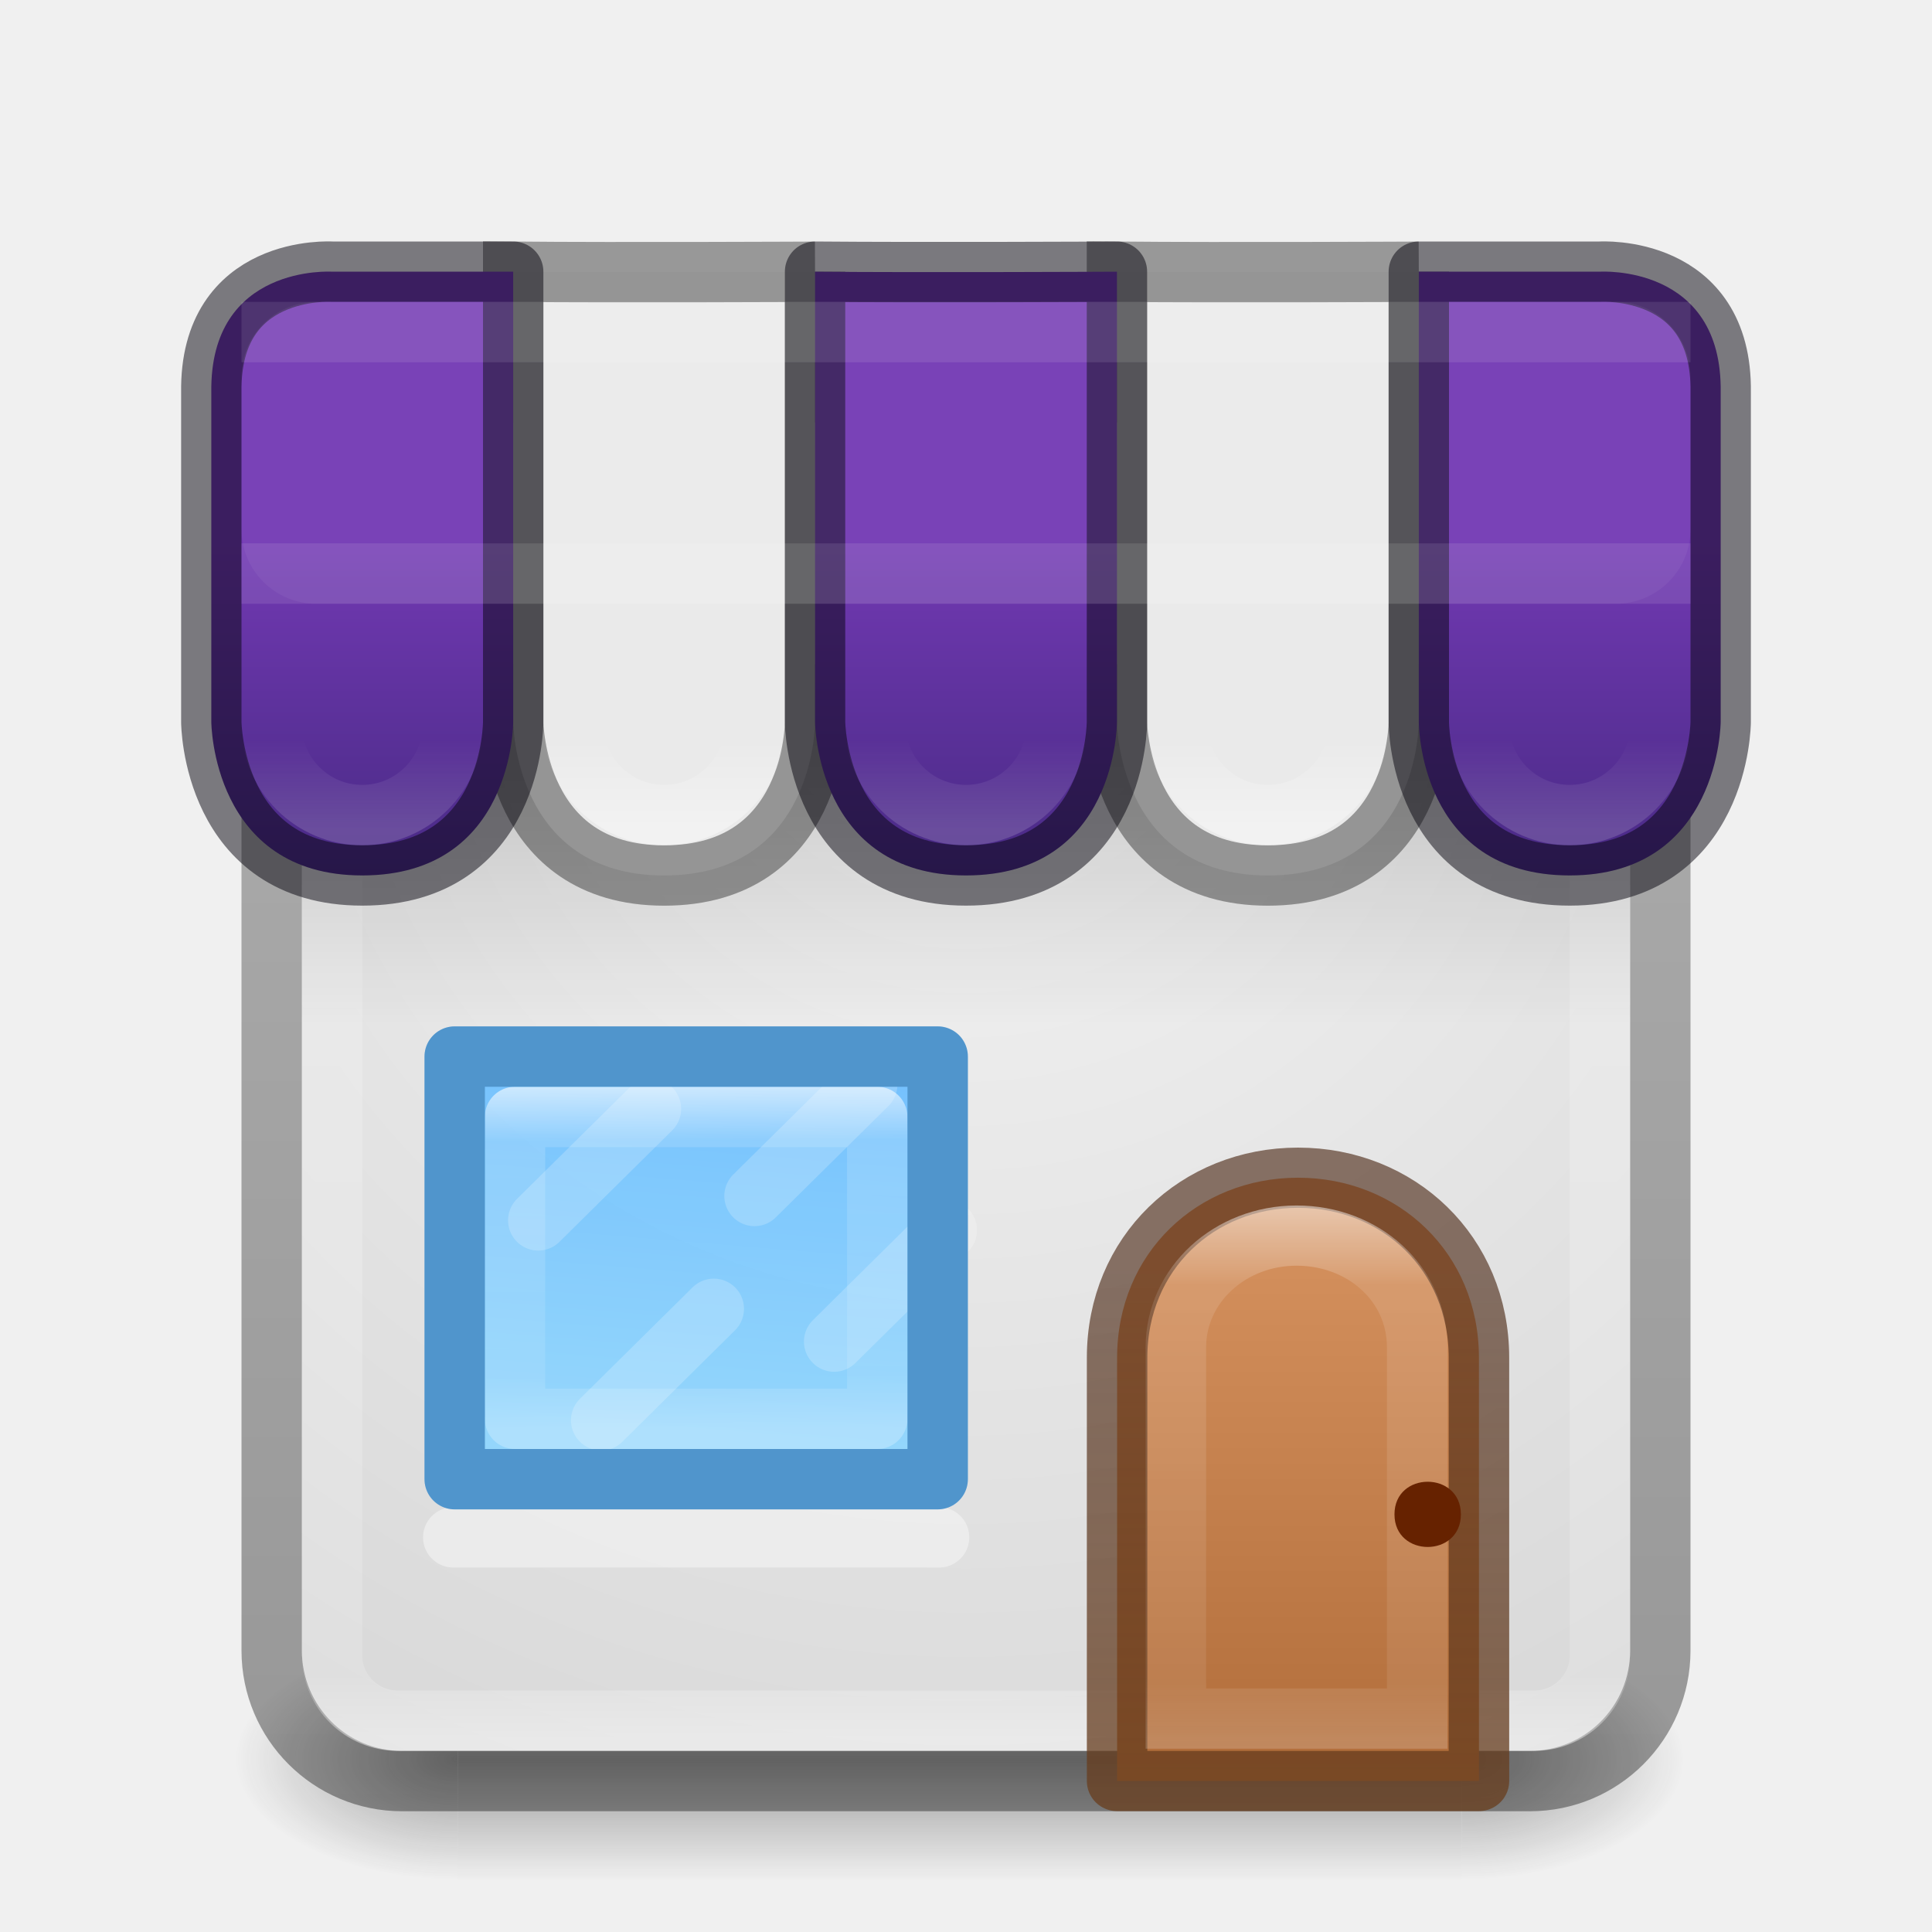
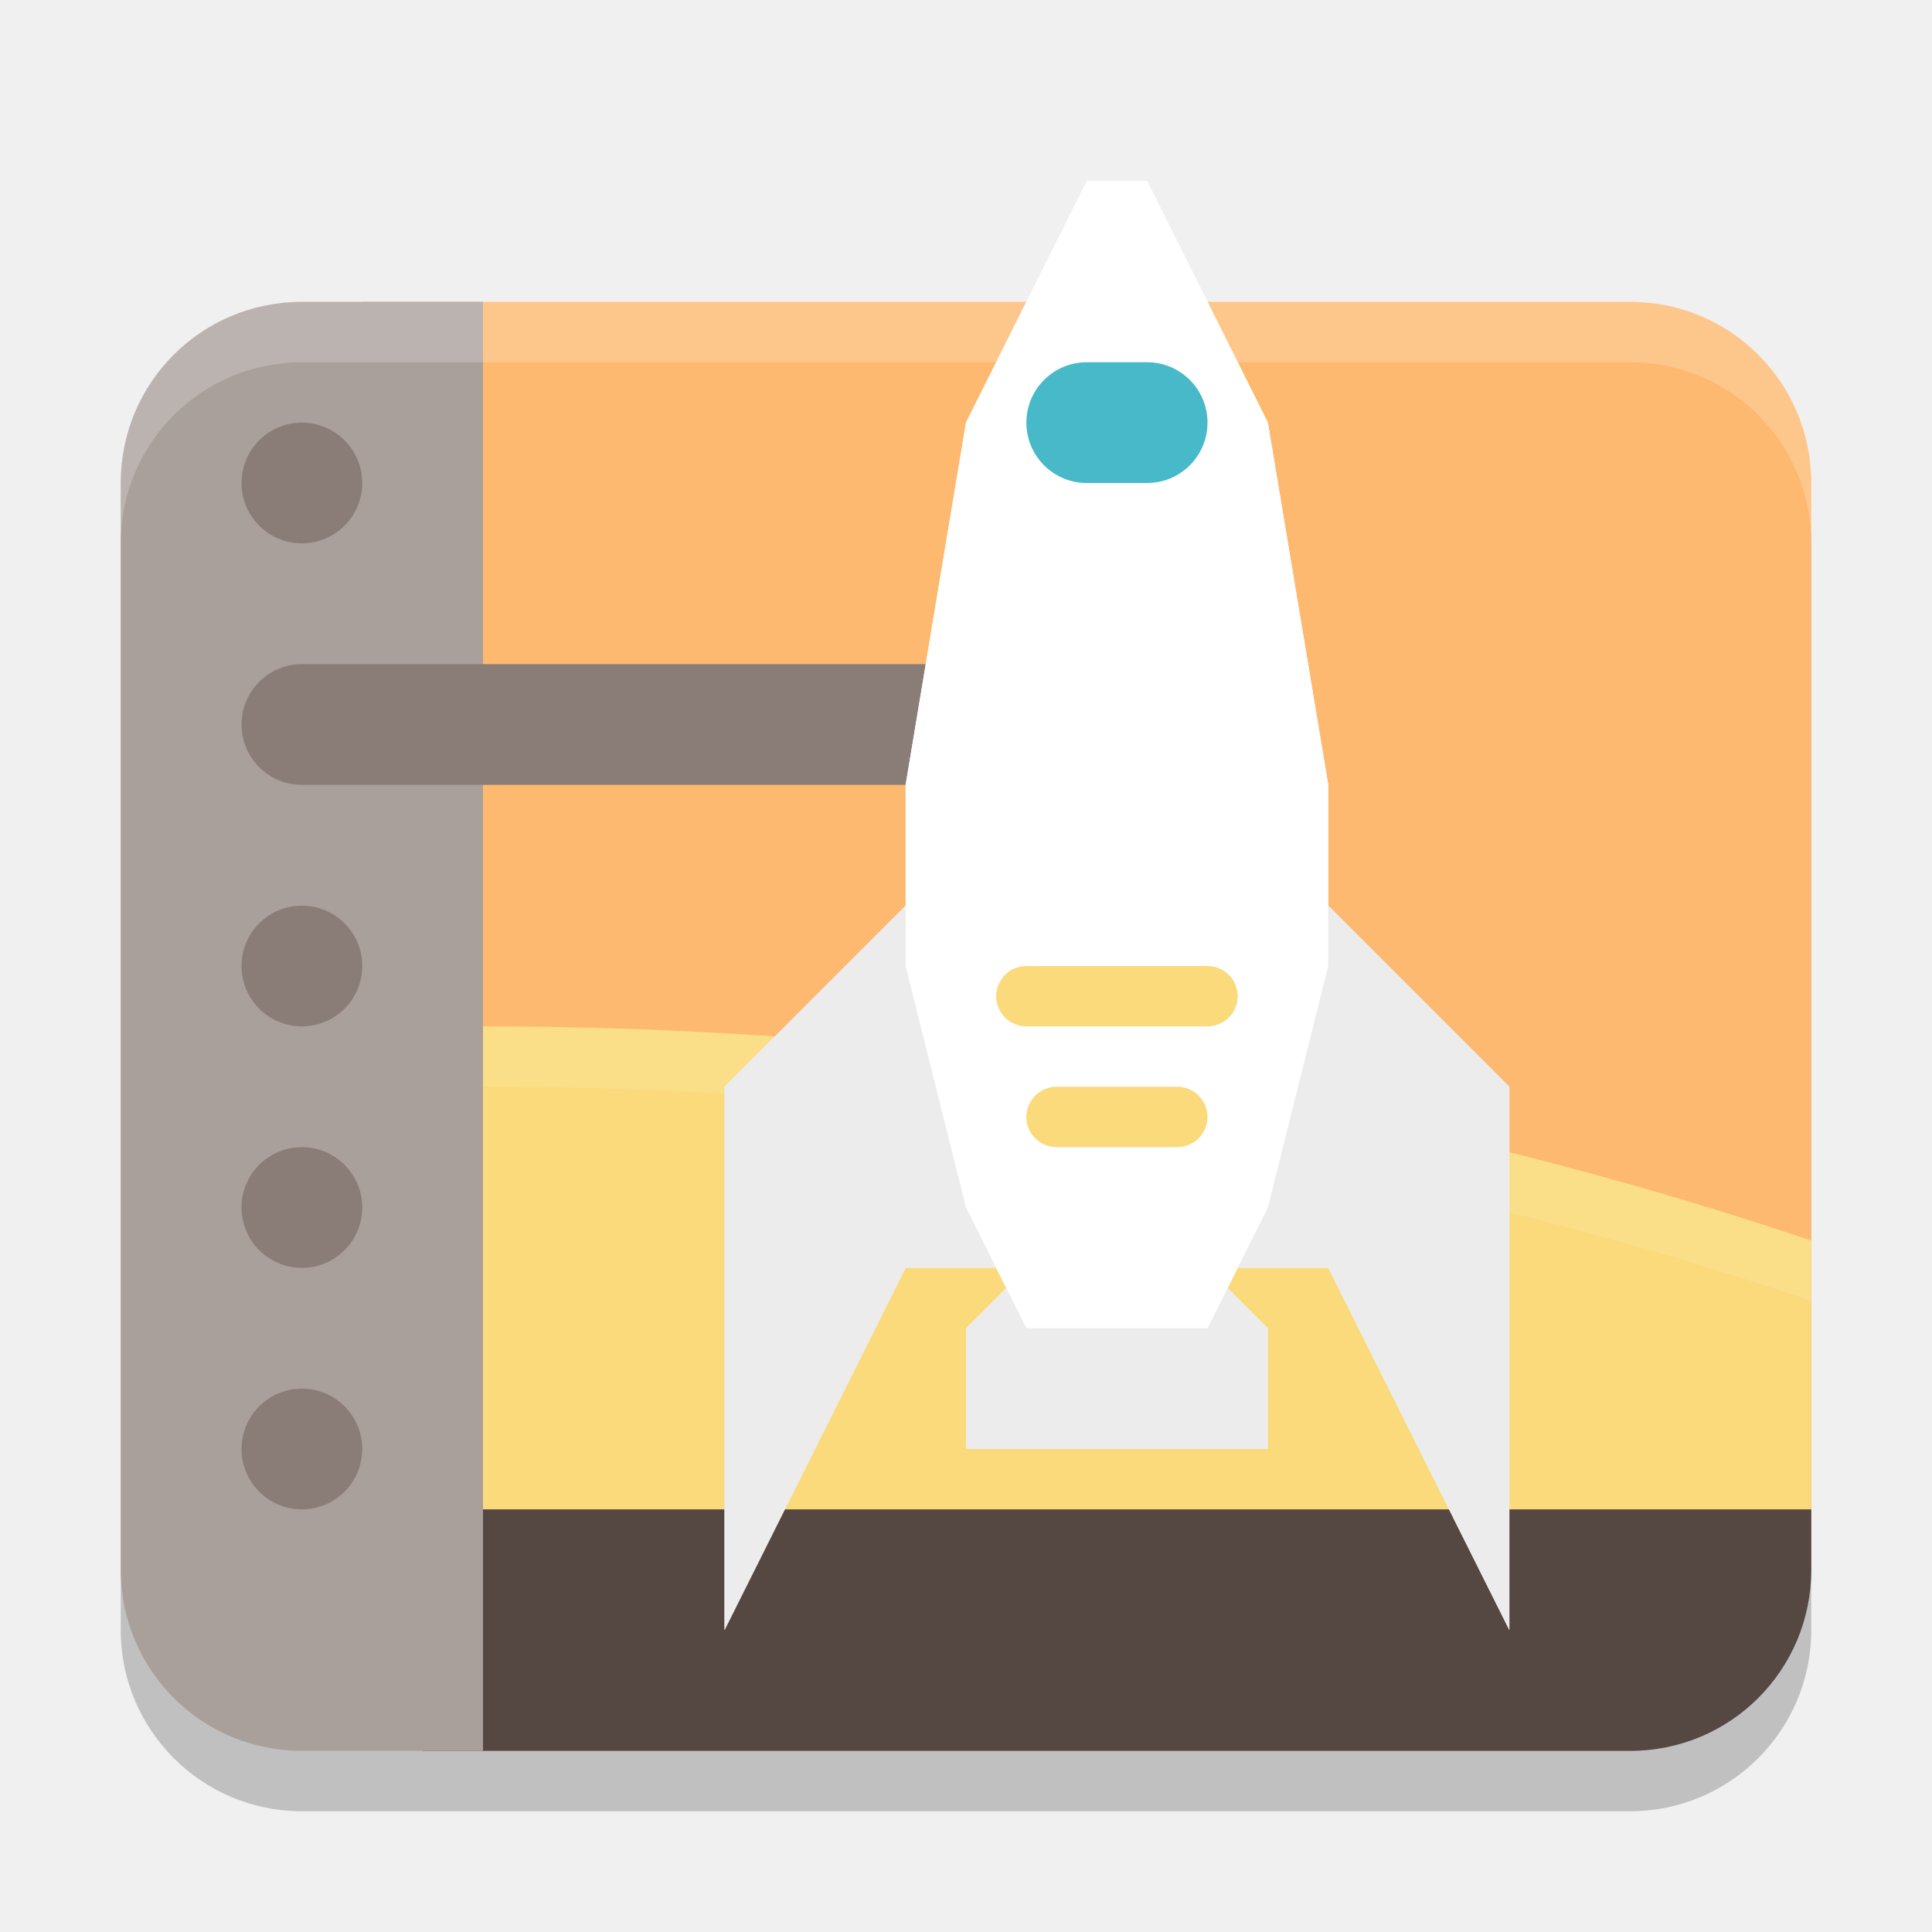
<svg xmlns="http://www.w3.org/2000/svg" xmlns:xlink="http://www.w3.org/1999/xlink" id="svg4715" height="32" width="32" version="1.1">
  <defs id="defs4717">
    <linearGradient id="linearGradient943">
      <stop style="stop-color:#452981;stop-opacity:1;" offset="0" id="stop937" />
      <stop id="stop939" offset="0.571" style="stop-color:#7239b3;stop-opacity:1" />
      <stop style="stop-color:#7239b3;stop-opacity:1" offset="1" id="stop941" />
    </linearGradient>
    <radialGradient id="radialGradient3163" gradientUnits="userSpaceOnUse" cy="43.5" cx="4.993" gradientTransform="matrix(2.0038 0 0 1.4 23.917 -17.4)" r="2.5">
      <stop id="stop2883" stop-color="#181818" offset="0" />
      <stop id="stop2885" stop-color="#181818" stop-opacity="0" offset="1" />
    </radialGradient>
    <radialGradient id="radialGradient3165" gradientUnits="userSpaceOnUse" cy="43.5" cx="4.993" gradientTransform="matrix(2.0038 0 0 1.4 -21.369 -104.4)" r="2.5">
      <stop id="stop2889" stop-color="#181818" offset="0" />
      <stop id="stop2891" stop-color="#181818" stop-opacity="0" offset="1" />
    </radialGradient>
    <linearGradient id="linearGradient3167" y2="39.999" gradientUnits="userSpaceOnUse" x2="25.058" gradientTransform="matrix(.80614 0 0 1 3.2957 0)" y1="47.028" x1="25.058">
      <stop id="stop2895" stop-color="#181818" stop-opacity="0" offset="0" />
      <stop id="stop2897" stop-color="#181818" offset=".5" />
      <stop id="stop2899" stop-color="#181818" stop-opacity="0" offset="1" />
    </linearGradient>
    <linearGradient id="linearGradient3024" y2="30.093" gradientUnits="userSpaceOnUse" x2="30.643" gradientTransform="matrix(.92 0 0 .92 -23.851 2.36)" y1="3.916" x1="30.643">
      <stop id="stop4551" stop-opacity=".272" offset="0" />
      <stop id="stop4553" stop-opacity=".368" offset="1" />
    </linearGradient>
    <linearGradient id="linearGradient3027" y2="43" gradientUnits="userSpaceOnUse" x2="24" gradientTransform="matrix(.56757 0 0 .56757 2.3784 4.3784)" y1="5" x1="24">
      <stop id="stop3926" stop-color="#fff" offset="0" />
      <stop id="stop3928" stop-color="#fff" stop-opacity=".235" offset=".063" />
      <stop id="stop3930" stop-color="#fff" stop-opacity=".157" offset=".951" />
      <stop id="stop3932" stop-color="#fff" stop-opacity=".392" offset="1" />
    </linearGradient>
    <radialGradient id="radialGradient3035" gradientUnits="userSpaceOnUse" cy="8.45" cx="20.931" gradientTransform="matrix(1.0686e-8 1.3183 -1.3597 -2.4288e-8 27.49 -38.553)" r="20">
      <stop id="stop4036" stop-color="#f4f4f4" offset="0" />
      <stop id="stop4040" stop-color="#d0d0d0" offset="1" />
    </radialGradient>
    <linearGradient id="linearGradient8827" y2="38" gradientUnits="userSpaceOnUse" x2="20" gradientTransform="matrix(.46667 0 0 .46154 3.0973 6.2692)" y1="23.33" x1="21.22">
      <stop style="stop-color:#64baff;stop-opacity:1" id="stop8823" stop-color="#6db0de" offset="0" />
      <stop style="stop-color:#8cd5ff;stop-opacity:1" id="stop8825" stop-color="#a4cae4" offset="1" />
    </linearGradient>
    <linearGradient id="linearGradient8537" y2="34" gradientUnits="userSpaceOnUse" x2="23" gradientTransform="matrix(0 .36364 -.38462 0 24.108 15.318)" y1="34.08" x1="7.375">
      <stop id="stop3926-9-4-9-6" stop-color="#fff" offset="0" />
      <stop id="stop3928-9-8-6-5" stop-color="#fff" stop-opacity=".235" offset=".156" />
      <stop id="stop3930-3-5-1-7" stop-color="#fff" stop-opacity=".157" offset=".844" />
      <stop id="stop3932-8-0-4-8" stop-color="#fff" stop-opacity=".392" offset="1" />
    </linearGradient>
    <linearGradient id="linearGradient5610-3-8" y2="10" gradientUnits="userSpaceOnUse" x2="8" gradientTransform="matrix(1.8163 0 0 1.6784 1.694 -2.9511)" y1="15" x1="8">
      <stop id="stop5606-8-2" stop-color="#ae6a37" offset="0" />
      <stop id="stop5608-5-0" stop-color="#d28e5b" offset="1" />
    </linearGradient>
    <linearGradient id="linearGradient5618-5-7" y2="15" gradientUnits="userSpaceOnUse" x2="9" gradientTransform="matrix(1.8163 0 0 1.6784 1.694 -2.9511)" y1="10" x1="9">
      <stop id="stop5614-2-5" stop-color="#492714" stop-opacity=".625" offset="0" />
      <stop id="stop5616-0-2" stop-color="#6a3f1f" stop-opacity=".77" offset="1" />
    </linearGradient>
    <linearGradient id="linearGradient6572-9-1" y2="230.46" gradientUnits="userSpaceOnUse" x2="633.14" gradientTransform="matrix(1.6814 0 0 1.6205 -1048.4 -352.26)" y1="225.3" x1="633.14">
      <stop id="stop6094" stop-color="#fff" offset="0" />
      <stop id="stop6096" stop-color="#fff" stop-opacity=".235" offset=".143" />
      <stop id="stop6098" stop-color="#fff" stop-opacity=".157" offset=".857" />
      <stop id="stop6100" stop-color="#fff" stop-opacity=".392" offset="1" />
    </linearGradient>
    <linearGradient id="linearGradient8424">
      <stop id="stop8426" stop-color="#fff" offset="0" />
      <stop id="stop8428" stop-color="#fff" stop-opacity="0" offset="1" />
    </linearGradient>
    <linearGradient id="linearGradient23702" y2="18" xlink:href="#linearGradient8424" gradientUnits="userSpaceOnUse" x2="9" gradientTransform="matrix(0.5 0 0 .49968 1.75 3.2565)" y1="21" x1="9" />
    <linearGradient id="linearGradient23706" y2="18" xlink:href="#linearGradient8424" gradientUnits="userSpaceOnUse" x2="9" gradientTransform="matrix(0.5 0 0 .49968 6.75 3.2565)" y1="21" x1="9" />
    <linearGradient id="linearGradient23710" y2="18" xlink:href="#linearGradient8424" gradientUnits="userSpaceOnUse" x2="9" gradientTransform="matrix(0.5 0 0 .49968 11.75 3.2565)" y1="21" x1="9" />
    <linearGradient id="linearGradient23714" y2="18" xlink:href="#linearGradient8424" gradientUnits="userSpaceOnUse" x2="9" gradientTransform="matrix(0.5 0 0 .49968 16.75 3.2565)" y1="21" x1="9" />
    <linearGradient id="linearGradient23718" y2="18" xlink:href="#linearGradient8424" gradientUnits="userSpaceOnUse" x2="9" gradientTransform="matrix(0.5 0 0 .49968 21.75 3.2565)" y1="21" x1="9" />
    <linearGradient id="linearGradient23728" y2="16" gradientUnits="userSpaceOnUse" x2="16" gradientTransform="matrix(.91667 0 0 1 1.3333 1)" y1="10" x1="16">
      <stop id="stop23724" offset="0" />
      <stop id="stop23726" stop-opacity="0" offset="1" />
    </linearGradient>
    <linearGradient gradientUnits="userSpaceOnUse" y2="4.516" x2="14.349" y1="14.962" x1="14.349" id="linearGradient918" xlink:href="#linearGradient943" />
  </defs>
-   <g id="g2036" transform="matrix(0.7 0 0 .44444 .096428 10.249)">
-     <g id="g3712" opacity=".4" transform="matrix(1.0526 0 0 1.2857 -1.2632 -13.429)">
-       <rect id="rect2801" height="7" width="5" y="40" x="33.929" fill="url(#radialGradient3163)" />
-       <rect id="rect3696" transform="scale(-1)" height="7" width="5" y="-47" x="-11.357" fill="url(#radialGradient3165)" />
-       <rect id="rect3700" height="7" width="22.572" y="40" x="11.357" fill="url(#linearGradient3167)" />
-     </g>
+   <rect ry="3" rx="3" y="-30" x="-30" height="28" width="24" id="rect4390" style="display:inline;opacity:0.2;fill:#000000;fill-opacity:1;stroke:none;enable-background:new" transform="matrix(0,-1,-1,0,0,0)" />
+   <path style="display:inline;fill:#fcb96f;fill-opacity:1;stroke:none;enable-background:new" d="M 6,5 V 26 H 30 V 8 C 30,6.338 28.662,5 27,5 Z" id="rect4255" />
+   <path style="display:inline;fill:#fada7b;fill-opacity:1;stroke:none;enable-background:new" d="m 8,17 c 9.428,0 17.089,1.889 22,3.547 V 25 H 8 Z" id="path4711" />
+   <path style="display:inline;opacity:0.1;fill:#ffffff;fill-opacity:1;stroke:none;enable-background:new" d="m 8,17 c 9.428,0 17.089,1.889 22,3.547 v 1 C 25.089,19.889 17.428,18 8,18 Z" id="path4718" />
+   <path style="display:inline;fill:#554741;fill-opacity:1;stroke:none;enable-background:new" d="m 7,25 v 1 3 h 20 c 1.662,0 3,-1.338 3,-3 v -1 z" id="path1020" />
+   <path style="display:inline;fill:#aaa09b;fill-opacity:1;stroke:none;enable-background:new" d="M 5,5 C 3.338,5 2,6.338 2,8 v 12 6 c 0,1.662 1.338,3 3,3 H 8 V 26 20 5 Z" id="path1025" />
+   <path style="display:inline;opacity:0.2;fill:#ffffff;fill-opacity:1;stroke:none;enable-background:new" d="M 5,5 C 3.338,5 2,6.338 2,8 V 9 C 2,7.338 3.338,6 5,6 h 22 c 1.662,0 3,1.338 3,3 V 8 C 30,6.338 28.662,5 27,5 Z" id="rect4430" />
+   <rect style="display:inline;fill:#8a7d77;fill-opacity:1;stroke:none;stroke-width:1.303;stroke-linecap:round;stroke-linejoin:miter;stroke-miterlimit:10;stroke-dasharray:none;stroke-dashoffset:0;stroke-opacity:1;enable-background:new" id="rect1053" width="14" height="2" x="-18" y="11" transform="scale(-1,1)" ry="1" />
+   <rect y="15" x="4" height="2" width="2" id="rect1055" style="display:inline;fill:#8a7d77;fill-opacity:1;stroke:none;stroke-width:0.492;stroke-linecap:round;stroke-linejoin:miter;stroke-miterlimit:10;stroke-dasharray:none;stroke-dashoffset:0;stroke-opacity:1;enable-background:new" ry="1" />
+   <rect style="display:inline;fill:#8a7d77;fill-opacity:1;stroke:none;stroke-width:0.492;stroke-linecap:round;stroke-linejoin:miter;stroke-miterlimit:10;stroke-dasharray:none;stroke-dashoffset:0;stroke-opacity:1;enable-background:new" id="rect1057" width="2" height="2" x="4" y="19" ry="1" />
+   <rect y="23" x="4" height="2" width="2" id="rect1059" style="display:inline;fill:#8a7d77;fill-opacity:1;stroke:none;stroke-width:0.492;stroke-linecap:round;stroke-linejoin:miter;stroke-miterlimit:10;stroke-dasharray:none;stroke-dashoffset:0;stroke-opacity:1;enable-background:new" ry="1" />
+   <rect style="display:inline;fill:#8a7d77;fill-opacity:1;stroke:none;stroke-width:0.492;stroke-linecap:round;stroke-linejoin:miter;stroke-miterlimit:10;stroke-dasharray:none;stroke-dashoffset:0;stroke-opacity:1;enable-background:new" id="rect1061" width="2" height="2" x="4" y="7" ry="1" />
+   <g id="g1101" style="display:inline;enable-background:new" transform="translate(-96,-251)">
+     <path id="path1072" d="m 108,278 v -9 l 3,-3 h 7 l 3,3 v 9 l -3,-6 h -7 z" style="fill:#ececec;fill-opacity:1;fill-rule:evenodd;stroke:none;stroke-width:1px;stroke-linecap:butt;stroke-linejoin:miter;stroke-opacity:1" />
+     <path id="path1078" d="m 113,272 -1,1 v 2 h 5 v -2 l -1,-1 z" style="fill:#ececec;fill-opacity:1;fill-rule:evenodd;stroke:none;stroke-width:1px;stroke-linecap:butt;stroke-linejoin:miter;stroke-opacity:1" />
+     <path id="path1074" d="m 113,273 -1,-2 -1,-4 v -3 l 1,-6 2,-4 h 1 l 2,4 1,6 v 3 l -1,4 -1,2 z" style="fill:#ffffff;fill-opacity:1;fill-rule:evenodd;stroke:none;stroke-width:1px;stroke-linecap:butt;stroke-linejoin:miter;stroke-opacity:1" />
+     <rect ry="0.5" y="269" x="113" height="1" width="3" id="rect1063" style="opacity:1;fill:#fada7b;fill-opacity:1;stroke:none;stroke-width:16;stroke-linecap:butt;stroke-linejoin:miter;stroke-miterlimit:4;stroke-dasharray:32, 32;stroke-dashoffset:48;stroke-opacity:1" />
+     <rect style="opacity:1;fill:#fada7b;fill-opacity:1;stroke:none;stroke-width:16;stroke-linecap:butt;stroke-linejoin:miter;stroke-miterlimit:4;stroke-dasharray:32, 32;stroke-dashoffset:48;stroke-opacity:1" id="rect1065" width="4" height="1" x="112.5" y="267" ry="0.5" />
+     <rect ry="1" y="257" x="113" height="2" width="3" id="rect1076" style="opacity:1;fill:#47b9c8;fill-opacity:1;stroke:none;stroke-width:16;stroke-linecap:butt;stroke-linejoin:miter;stroke-miterlimit:4;stroke-dasharray:32, 32;stroke-dashoffset:48;stroke-opacity:1" />
  </g>
-   <rect id="rect5505" style="color:#000000" transform="scale(1,-1)" rx="1.615" ry="1.615" height="22" width="22" y="-29" x="5" fill="url(#radialGradient3035)" />
-   <rect id="rect5505-6-6" stroke-linejoin="round" style="color:#000000" rx="2.16" ry="2.16" height="23" width="23" stroke="url(#linearGradient3024)" stroke-linecap="round" y="6.5" x="4.5" fill="none" />
-   <rect id="rect6741-7" stroke-linejoin="round" rx="1.087" ry="1.087" height="21" width="21" stroke="url(#linearGradient3027)" stroke-linecap="round" y="7.5" x="5.5" fill="none" />
-   <g id="g18977" stroke-width=".911" transform="matrix(1.0999 0 0 1.0946 3.654 5.9128)">
-     <path id="rect5583-1" stroke-linejoin="round" style="color:#000000" d="m16.224 12.419c-1.509 0-2.724 1.139-2.724 2.724v6.405h5.449v-6.405c0-1.585-1.215-2.724-2.724-2.724z" stroke="url(#linearGradient5618-5-7)" stroke-width=".911" fill="url(#linearGradient5610-3-8)" />
-     <path id="rect5583-1-7" opacity=".5" style="color:#000000" d="m16.202 13.295c-1.007 0-1.817 0.753-1.817 1.689v5.619h3.634v-5.619c0-0.962-0.81-1.689-1.817-1.689z" stroke="url(#linearGradient6572-9-1)" stroke-width=".911" fill="none" />
-     <path id="path5620-8" style="color:#000000" d="m18.677 17.513c0 0.658-1 0.658-1 0s1-0.658 1 0z" fill="#620" />
+   <g id="g1686" style="display:inline;enable-background:new" transform="translate(-96,-251)">
+     <path style="fill:#ececec;fill-opacity:1;fill-rule:evenodd;stroke:none;stroke-width:1px;stroke-linecap:butt;stroke-linejoin:miter;stroke-opacity:1" d="m 108,278 v -9 l 3,-3 h 7 l 3,3 v 9 l -3,-6 h -7 z" id="path1674" />
+     <path style="fill:#ececec;fill-opacity:1;fill-rule:evenodd;stroke:none;stroke-width:1px;stroke-linecap:butt;stroke-linejoin:miter;stroke-opacity:1" d="m 113,272 -1,1 v 2 h 5 v -2 l -1,-1 z" id="path1676" />
+     <path style="fill:#ffffff;fill-opacity:1;fill-rule:evenodd;stroke:none;stroke-width:1px;stroke-linecap:butt;stroke-linejoin:miter;stroke-opacity:1" d="m 113,273 -1,-2 -1,-4 v -3 l 1,-6 2,-4 h 1 l 2,4 1,6 v 3 l -1,4 -1,2 z" id="path1678" />
+     <rect style="opacity:1;fill:#fada7b;fill-opacity:1;stroke:none;stroke-width:16;stroke-linecap:butt;stroke-linejoin:miter;stroke-miterlimit:4;stroke-dasharray:32, 32;stroke-dashoffset:48;stroke-opacity:1" id="rect1680" width="3" height="1" x="113" y="269" ry="0.5" />
+     <rect ry="0.5" y="267" x="112.5" height="1" width="4" id="rect1682" style="opacity:1;fill:#fada7b;fill-opacity:1;stroke:none;stroke-width:16;stroke-linecap:butt;stroke-linejoin:miter;stroke-miterlimit:4;stroke-dasharray:32, 32;stroke-dashoffset:48;stroke-opacity:1" />
+     <rect style="opacity:1;fill:#47b9c8;fill-opacity:1;stroke:none;stroke-width:16;stroke-linecap:butt;stroke-linejoin:miter;stroke-miterlimit:4;stroke-dasharray:32, 32;stroke-dashoffset:48;stroke-opacity:1" id="rect1684" width="3" height="2" x="113" y="257" ry="1" />
  </g>
-   <path id="path8539" opacity=".4" d="m7.507 25.463h8.047" stroke="#fff" stroke-linecap="round" stroke-width="1px" fill="none" />
-   <rect id="rect38378" opacity=".2" rx="0" ry="0" height="6" width="22" y="11" x="5" fill="url(#linearGradient23728)" />
-   <path id="rect8516" opacity=".9" style="color-rendering:auto;color:#000000;isolation:auto;mix-blend-mode:normal;shape-rendering:auto;solid-color:#000000;image-rendering:auto" d="m7.531 17.5h8v7h-8z" fill-rule="evenodd" fill="url(#linearGradient8827)" />
-   <path id="path8523" opacity=".2" d="m8.915 20.213 1.867-1.846" stroke="#fff" stroke-linecap="round" stroke-width="1px" fill="none" />
-   <path id="path8525" opacity=".2" d="m9.957 23.524 1.866-1.846" stroke="#fff" stroke-linecap="round" stroke-width="1px" fill="none" />
-   <path id="path8527" opacity=".2" d="m12.497 19.809 1.867-1.846" stroke="#fff" stroke-linecap="round" stroke-width="1px" fill="none" />
-   <path id="rect8529" stroke-linejoin="round" style="color-rendering:auto;color:#000000;isolation:auto;mix-blend-mode:normal;shape-rendering:auto;solid-color:#000000;image-rendering:auto" d="m14.53 18.5v5h-6v-5z" stroke-opacity=".625" stroke="url(#linearGradient8537)" stroke-linecap="round" fill="none" />
-   <path id="path8592" opacity=".2" d="m13.816 22.221 1.867-1.846" stroke="#fff" stroke-linecap="round" stroke-width="1px" fill="none" />
-   <path id="path11916" stroke-linejoin="round" style="color-rendering:auto;color:#000000;isolation:auto;mix-blend-mode:normal;shape-rendering:auto;solid-color:#000000;image-rendering:auto;stroke:#64baff" d="m7.531 17.5h8v7h-8z" stroke="#6490b1" stroke-linecap="round" fill="none" />
-   <path id="path23683" d="m23.5 4.5v7.46s0.011 2.541-2.5 2.541c-2.489 0-2.5-2.541-2.5-2.541v-7.459c1.805 0.016 5 0 5 0z" stroke-opacity=".365" fill-rule="evenodd" stroke="#000" stroke-width="1px" fill="#eaeaea" />
-   <path id="path23685" d="m13.5 4.5v7.46s0.011 2.541-2.5 2.541c-2.489 0-2.5-2.541-2.5-2.541v-7.459c1.805 0.016 5 0 5 0z" stroke-opacity=".365" fill-rule="evenodd" stroke="#000" stroke-width="1px" fill="#eaeaea" />
-   <path style="color:#000000;clip-rule:nonzero;display:inline;overflow:visible;visibility:visible;opacity:1;isolation:auto;mix-blend-mode:normal;color-interpolation:sRGB;color-interpolation-filters:linearRGB;solid-color:#000000;solid-opacity:1;fill:url(#linearGradient918);fill-opacity:1;fill-rule:nonzero;stroke:#05020d;stroke-width:1;stroke-linecap:round;stroke-linejoin:round;stroke-miterlimit:4;stroke-dasharray:none;stroke-dashoffset:20;stroke-opacity:0.498;filter-blend-mode:normal;filter-gaussianBlur-deviation:0;color-rendering:auto;image-rendering:auto;shape-rendering:auto;text-rendering:auto;enable-background:accumulate;font-variant-east_asian:normal;vector-effect:none" d="M 5.5 4.5 C 5.5 4.5 3.468 4.368 3.5 6.5 L 3.5 11.959 C 3.5 11.959 3.511 14.5 6 14.5 C 8.511 14.5 8.5 11.959 8.5 11.959 L 8.5 4.5 L 5.5 4.5 z M 13.5 4.5 L 13.5 11.959 C 13.5 11.959 13.511 14.5 16 14.5 C 18.511 14.5 18.5 11.959 18.5 11.959 L 18.5 4.5 C 18.5 4.5 15.305 4.516 13.5 4.5 z M 23.5 4.5 L 23.5 11.959 C 23.5 11.959 23.489 14.5 26 14.5 C 28.489 14.5 28.5 11.959 28.5 11.959 L 28.5 6.5 C 28.532 4.368 26.5 4.5 26.5 4.5 L 23.5 4.5 z " id="path23720" />
-   <ellipse id="path8406" stroke-linejoin="round" opacity=".4" style="color-rendering:auto;color:#000000;isolation:auto;mix-blend-mode:normal;shape-rendering:auto;solid-color:#000000;image-rendering:auto" stroke-linecap="round" stroke-opacity=".392" rx="1.5" ry="1.499" stroke="url(#linearGradient23702)" cy="12.001" cx="6" fill="none" />
-   <ellipse id="ellipse23704" stroke-linejoin="round" style="color-rendering:auto;color:#000000;isolation:auto;mix-blend-mode:normal;shape-rendering:auto;solid-color:#000000;image-rendering:auto" stroke-linecap="round" stroke-opacity=".392" rx="1.5" ry="1.499" stroke="url(#linearGradient23706)" cy="12.001" cx="11" fill="none" />
-   <ellipse id="ellipse23708" style="color-rendering:auto;color:#000000;isolation:auto;mix-blend-mode:normal;shape-rendering:auto;solid-color:#000000;image-rendering:auto" rx="1.5" ry="1.499" cy="12.001" cx="16" stroke-opacity=".392" stroke-linejoin="round" stroke-linecap="round" stroke="url(#linearGradient23710)" fill="none" opacity=".4" />
-   <ellipse id="ellipse23712" stroke-linejoin="round" style="color-rendering:auto;color:#000000;isolation:auto;mix-blend-mode:normal;shape-rendering:auto;solid-color:#000000;image-rendering:auto" stroke-linecap="round" stroke-opacity=".392" rx="1.5" ry="1.499" stroke="url(#linearGradient23714)" cy="12.001" cx="21" fill="none" />
-   <ellipse id="ellipse23716" stroke-linejoin="round" opacity=".4" style="color-rendering:auto;color:#000000;isolation:auto;mix-blend-mode:normal;shape-rendering:auto;solid-color:#000000;image-rendering:auto" stroke-linecap="round" stroke-opacity=".392" rx="1.5" ry="1.499" stroke="url(#linearGradient23718)" cy="12.001" cx="26" fill="none" />
-   <path id="path23730" opacity=".1" d="m4 9.5h24" stroke="#fff" stroke-width="1px" fill="none" />
-   <path id="path23732" opacity=".1" d="m4 5.5h24" stroke="#fff" stroke-width="1px" fill="none" />
-   <rect id="rect23734" rx="1.238" ry="1.238" height="5" width="24" y="5" x="4" style="opacity:0.05;fill:#ffffff" />
-   <path fill="none" stroke-linecap="round" stroke="#6490b1" d="m7.531 17.5h8v7h-8z" style="color-rendering:auto;color:#000000;isolation:auto;mix-blend-mode:normal;shape-rendering:auto;solid-color:#000000;image-rendering:auto;stroke:#000000;stroke-opacity:1;opacity:0.2" stroke-linejoin="round" id="path3416" />
</svg>
